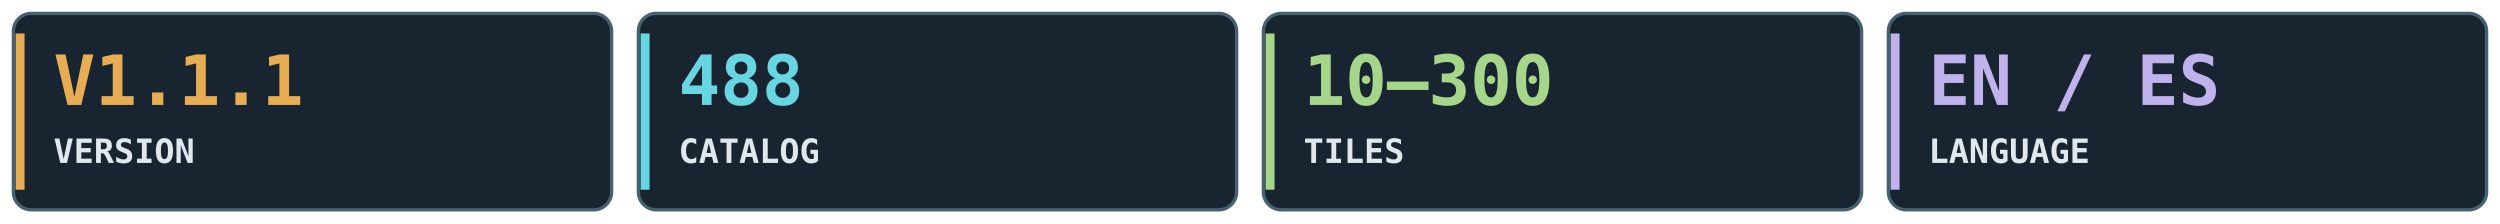
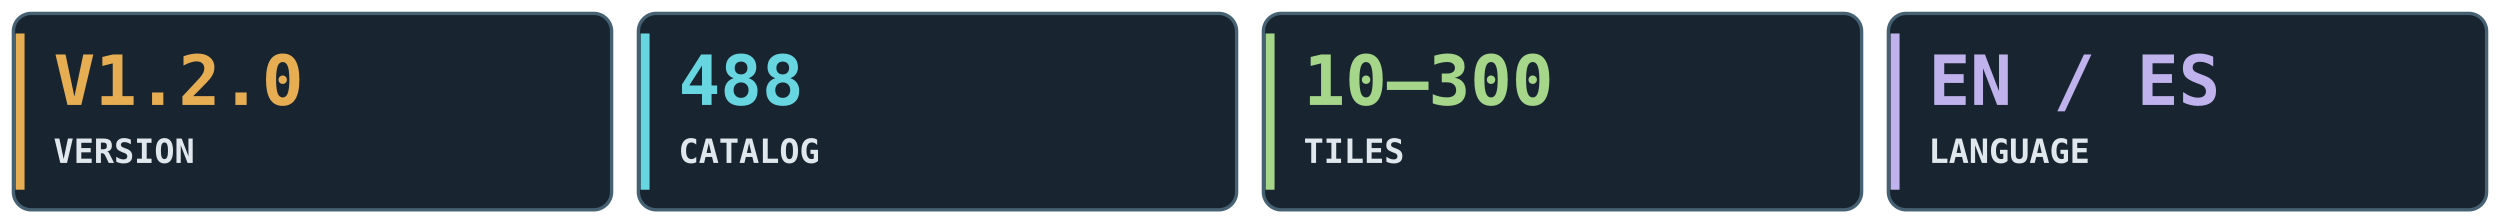
- <svg xmlns="http://www.w3.org/2000/svg" width="1120" height="100" viewBox="0 0 1120 100" role="img" aria-label="Version 1.1.1, 488 catalog entries, 10 to 300 tiles, English and Spanish">
+ <svg xmlns="http://www.w3.org/2000/svg" width="1120" height="100" viewBox="0 0 1120 100" role="img" aria-label="Version 1.2.0, 488 catalog entries, 10 to 300 tiles, English and Spanish">
  <g font-family="ui-monospace, SFMono-Regular, Consolas, monospace" font-weight="700">
    <g>
      <rect x="6" y="6" width="268" height="88" rx="8" fill="#182530" stroke="#456172" stroke-width="1.5" />
      <path d="M9 15v70" stroke="#e7ad52" stroke-width="4" />
-       <text x="24" y="47" fill="#e7ad52" font-size="31">V1.1.1</text>
+       <text x="24" y="47" fill="#e7ad52" font-size="31">V1.2.0</text>
      <text x="24" y="73" fill="#e0e8ed" font-size="15">VERSION</text>
    </g>
    <g>
      <rect x="286" y="6" width="268" height="88" rx="8" fill="#182530" stroke="#456172" stroke-width="1.5" />
      <path d="M289 15v70" stroke="#68d6e1" stroke-width="4" />
      <text x="304" y="47" fill="#68d6e1" font-size="31">488</text>
      <text x="304" y="73" fill="#e0e8ed" font-size="15">CATALOG</text>
    </g>
    <g>
      <rect x="566" y="6" width="268" height="88" rx="8" fill="#182530" stroke="#456172" stroke-width="1.5" />
      <path d="M569 15v70" stroke="#a5d68a" stroke-width="4" />
      <text x="584" y="47" fill="#a5d68a" font-size="31">10–300</text>
      <text x="584" y="73" fill="#e0e8ed" font-size="15">TILES</text>
    </g>
    <g>
      <rect x="846" y="6" width="268" height="88" rx="8" fill="#182530" stroke="#456172" stroke-width="1.5" />
      <path d="M849 15v70" stroke="#c0b2ed" stroke-width="4" />
      <text x="864" y="47" fill="#c0b2ed" font-size="31">EN / ES</text>
      <text x="864" y="73" fill="#e0e8ed" font-size="15">LANGUAGE</text>
    </g>
  </g>
</svg>
